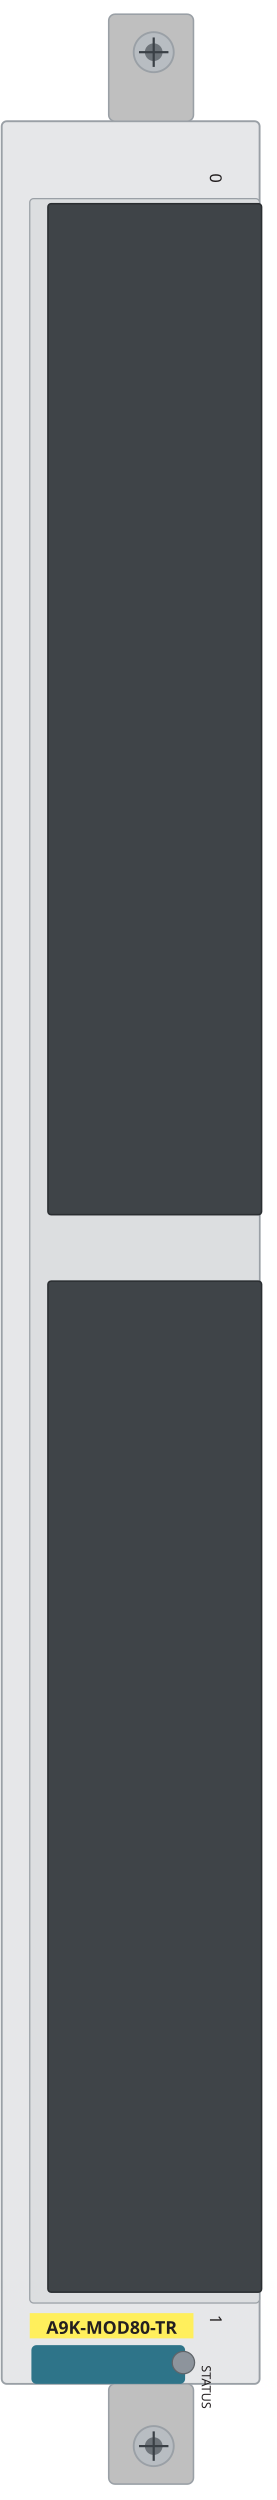
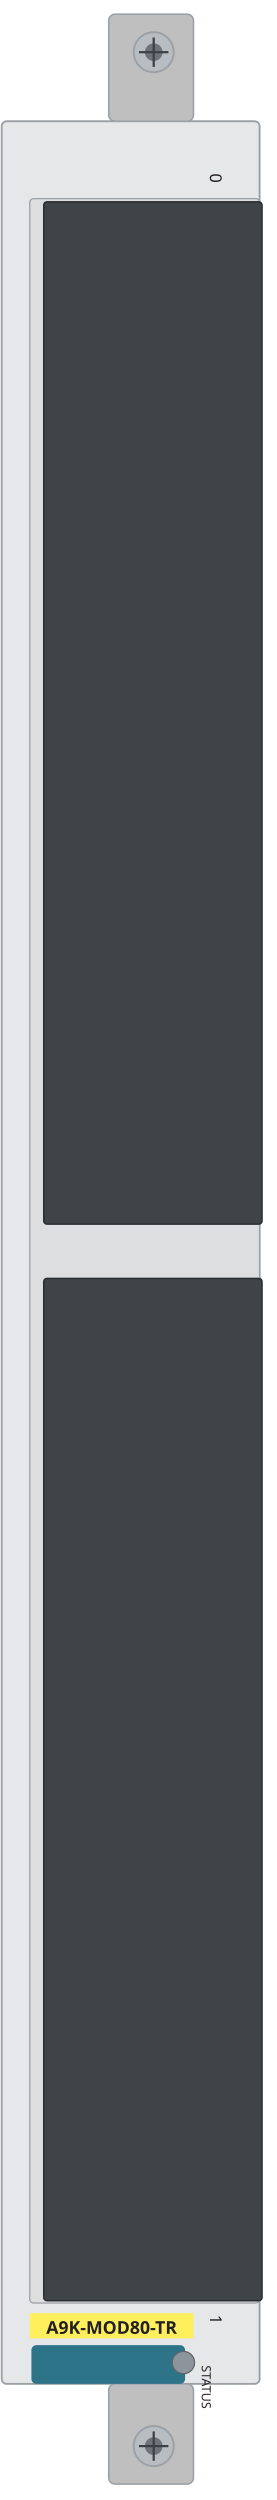
<svg xmlns="http://www.w3.org/2000/svg" width="43.7mm" height="395.7mm" viewBox="0 0 43.7 395.7">
  <rect id="plate" x="0.27" y="19.19" width="40.82" height="358.13" rx="0.8" fill="#e6e7e9" stroke="#9aa0a6" stroke-width="0.3" />
  <rect x="4.71" y="31.44" width="36.37" height="333.08" rx="0.6" fill="#dcdee0" stroke="#9aa0a6" stroke-width="0.2" />
-   <rect id="bay-0" x="7.59" y="32.24" width="33.81" height="160.02" rx="0.5" fill="#3f4448" stroke="#2a2e31" stroke-width="0.25" />
-   <rect id="bay-1" x="7.59" y="202.78" width="33.81" height="160.02" rx="0.5" fill="#3f4448" stroke="#2a2e31" stroke-width="0.25" />
+   <rect id="bay-0" x="6.93" y="31.95" width="34.54" height="161.8" rx="0.5" fill="#3f4448" stroke="#2a2e31" stroke-width="0.25" />
+   <rect id="bay-1" x="6.93" y="202.35" width="34.54" height="161.8" rx="0.5" fill="#3f4448" stroke="#2a2e31" stroke-width="0.25" />
  <rect x="17.21" y="2.25" width="13.41" height="16.94" rx="1.0" fill="#bfbfbf" stroke="#9aa0a6" stroke-width="0.25" />
  <rect x="17.21" y="377.31" width="13.41" height="15.87" rx="1.0" fill="#bfbfbf" stroke="#9aa0a6" stroke-width="0.25" />
  <g>
    <circle cx="24.33" cy="8.26" r="3.17" fill="#b8bdc2" stroke="#9aa0a6" stroke-width="0.3" />
    <circle cx="24.33" cy="8.26" r="1.4" fill="#6d7379" />
    <path d="M 22.0 8.26 H 26.66 M 24.33 5.93 V 10.59" stroke="#3a4046" stroke-width="0.35" fill="none" />
  </g>
  <g>
    <circle cx="24.33" cy="387.17" r="3.17" fill="#b8bdc2" stroke="#9aa0a6" stroke-width="0.3" />
    <circle cx="24.33" cy="387.17" r="1.4" fill="#6d7379" />
    <path d="M 22.0 387.17 H 26.66 M 24.33 384.84 V 389.5" stroke="#3a4046" stroke-width="0.35" fill="none" />
  </g>
  <rect x="4.97" y="371.19" width="24.33" height="6.13" rx="0.8" fill="#2e7489" />
  <circle id="status" cx="29.03" cy="373.95" r="1.77" fill="#8d949c" stroke="#5f6469" stroke-width="0.2" />
  <g id="silkscreen">
    <rect x="4.71" y="366.12" width="25.91" height="4.0" fill="#ffef5c" />
    <text x="17.67" y="369.4" font-family="sans-serif" font-size="2.8" font-weight="bold" text-anchor="middle" fill="#231f20">A9K-MOD80-TR</text>
    <text x="31.93" y="374.38" transform="rotate(90 31.93 374.38)" font-family="sans-serif" font-size="2.0" fill="#231f20">STATUS</text>
    <text x="33.23" y="27.45" transform="rotate(90 33.23 27.45)" font-family="sans-serif" font-size="2.6" fill="#231f20">0</text>
    <text x="33.23" y="366.39" transform="rotate(90 33.23 366.39)" font-family="sans-serif" font-size="2.6" fill="#231f20">1</text>
  </g>
</svg>
